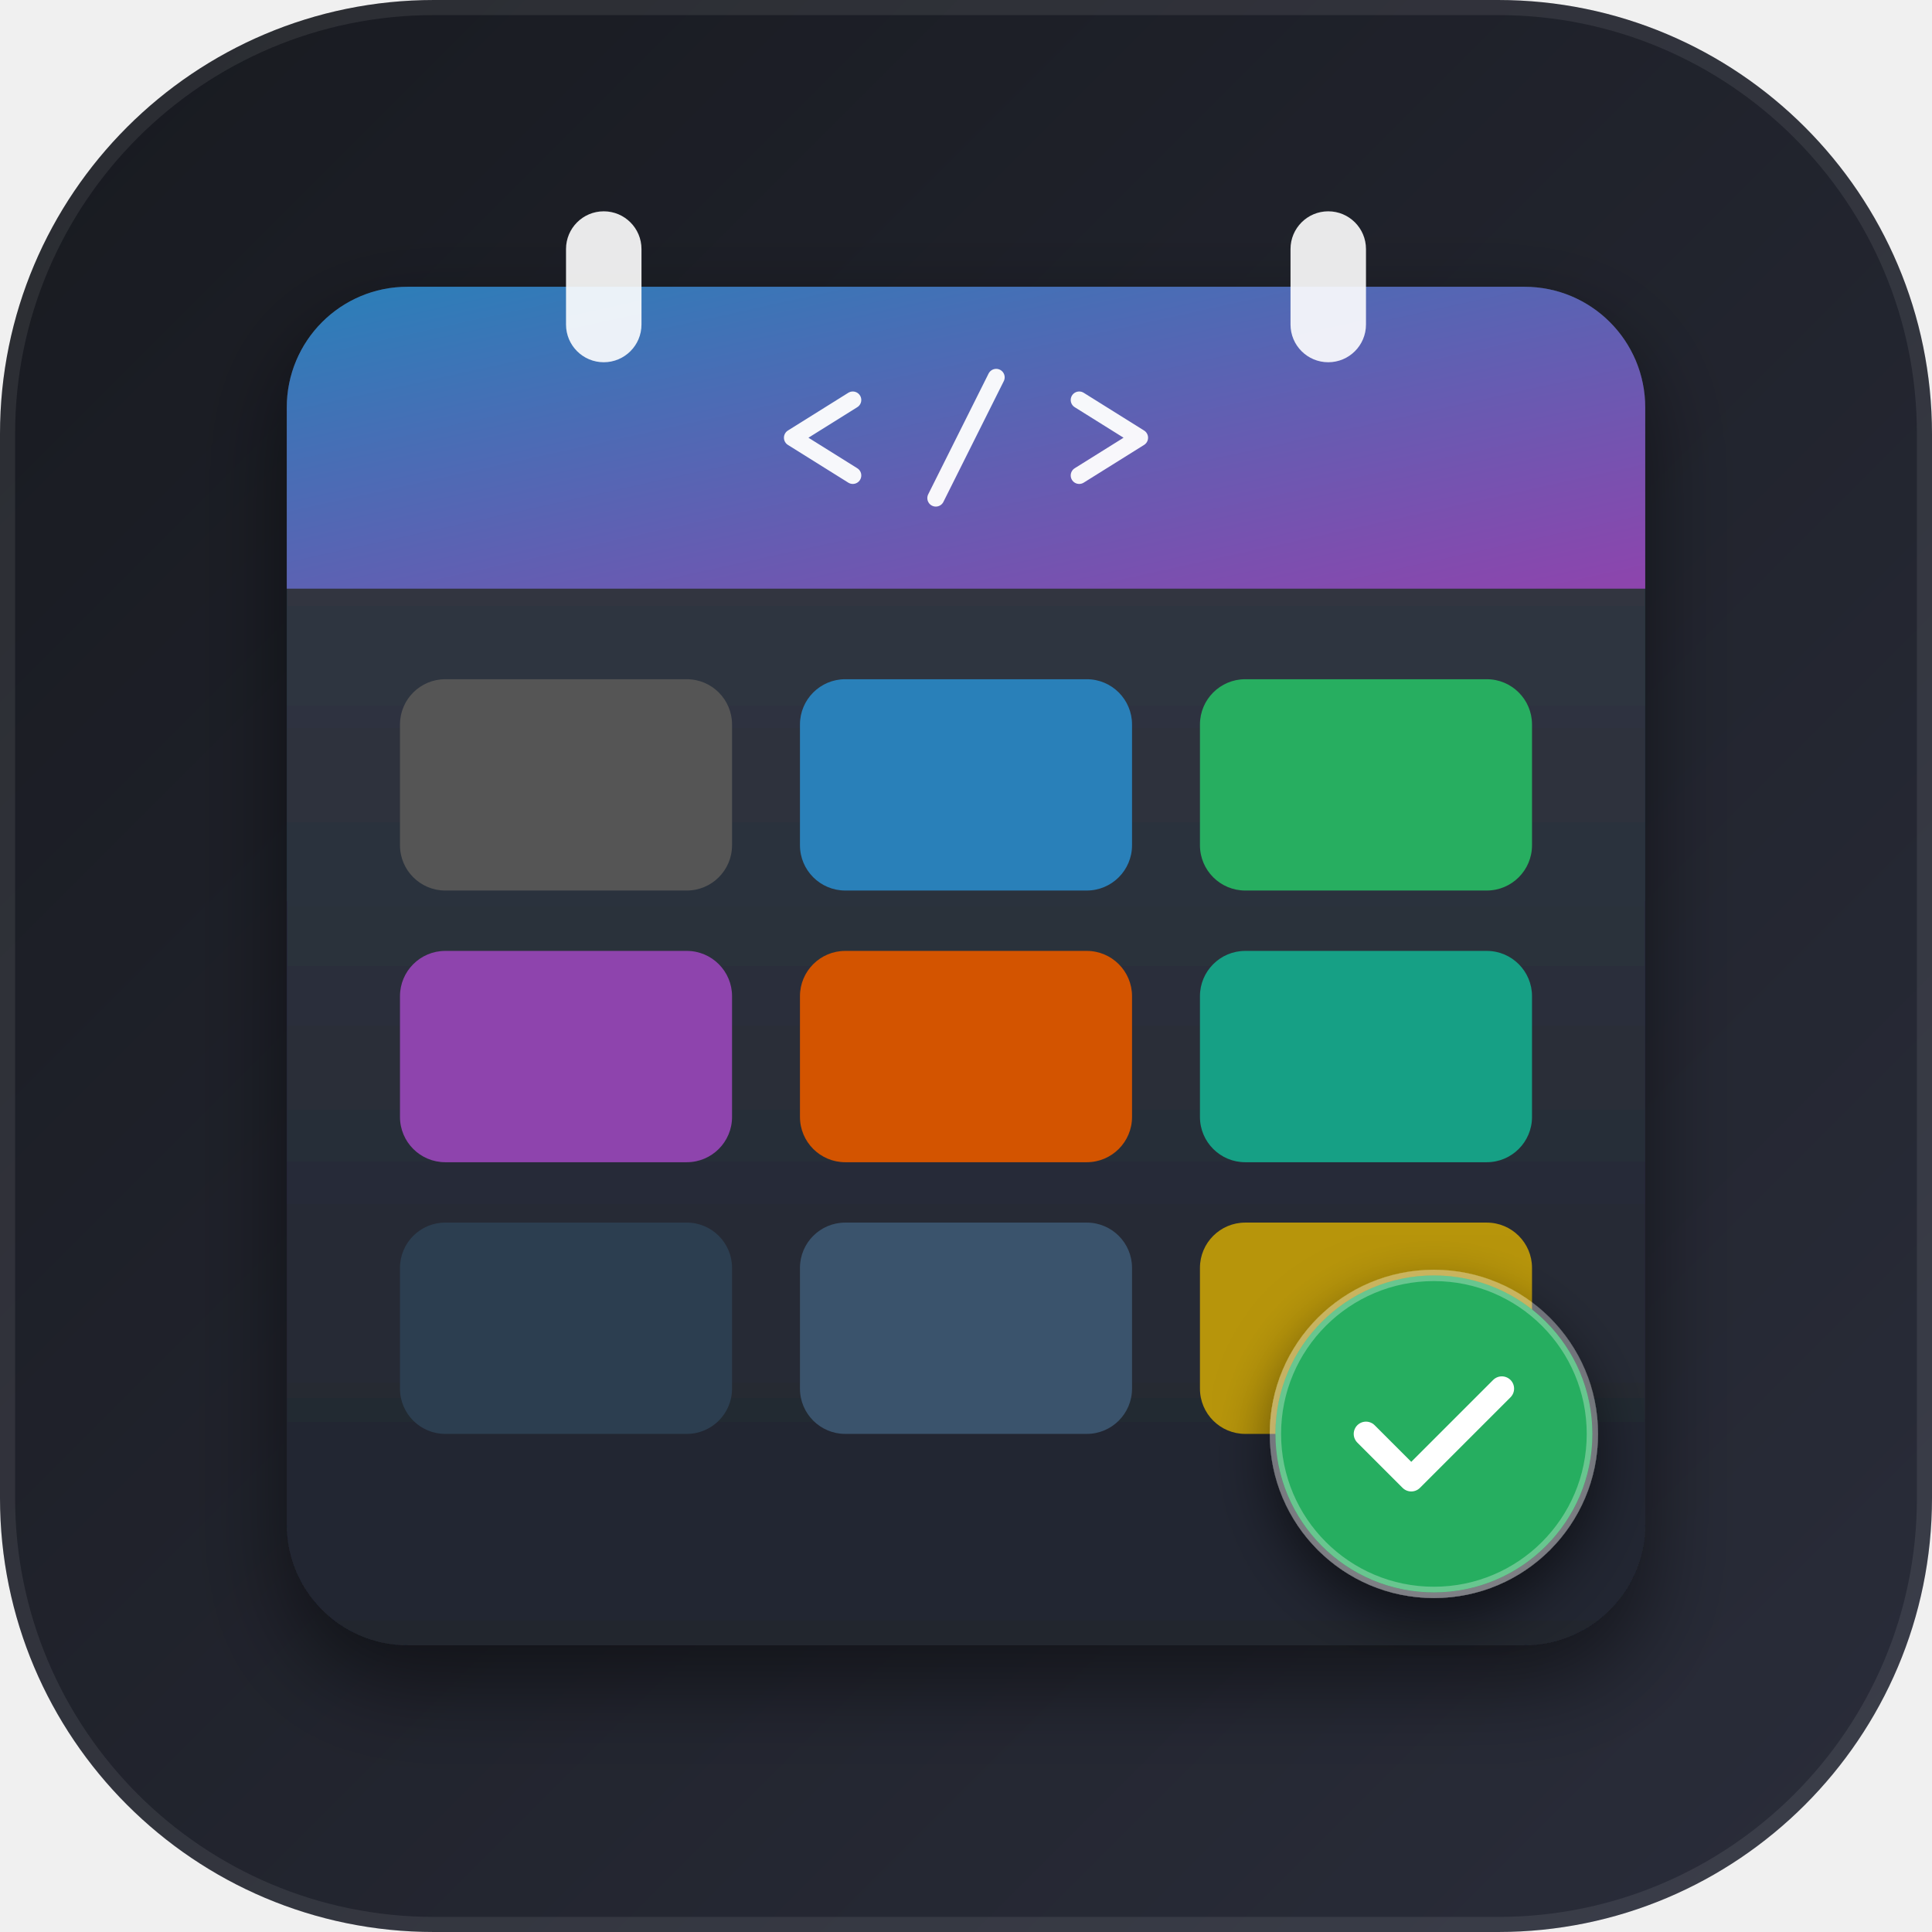
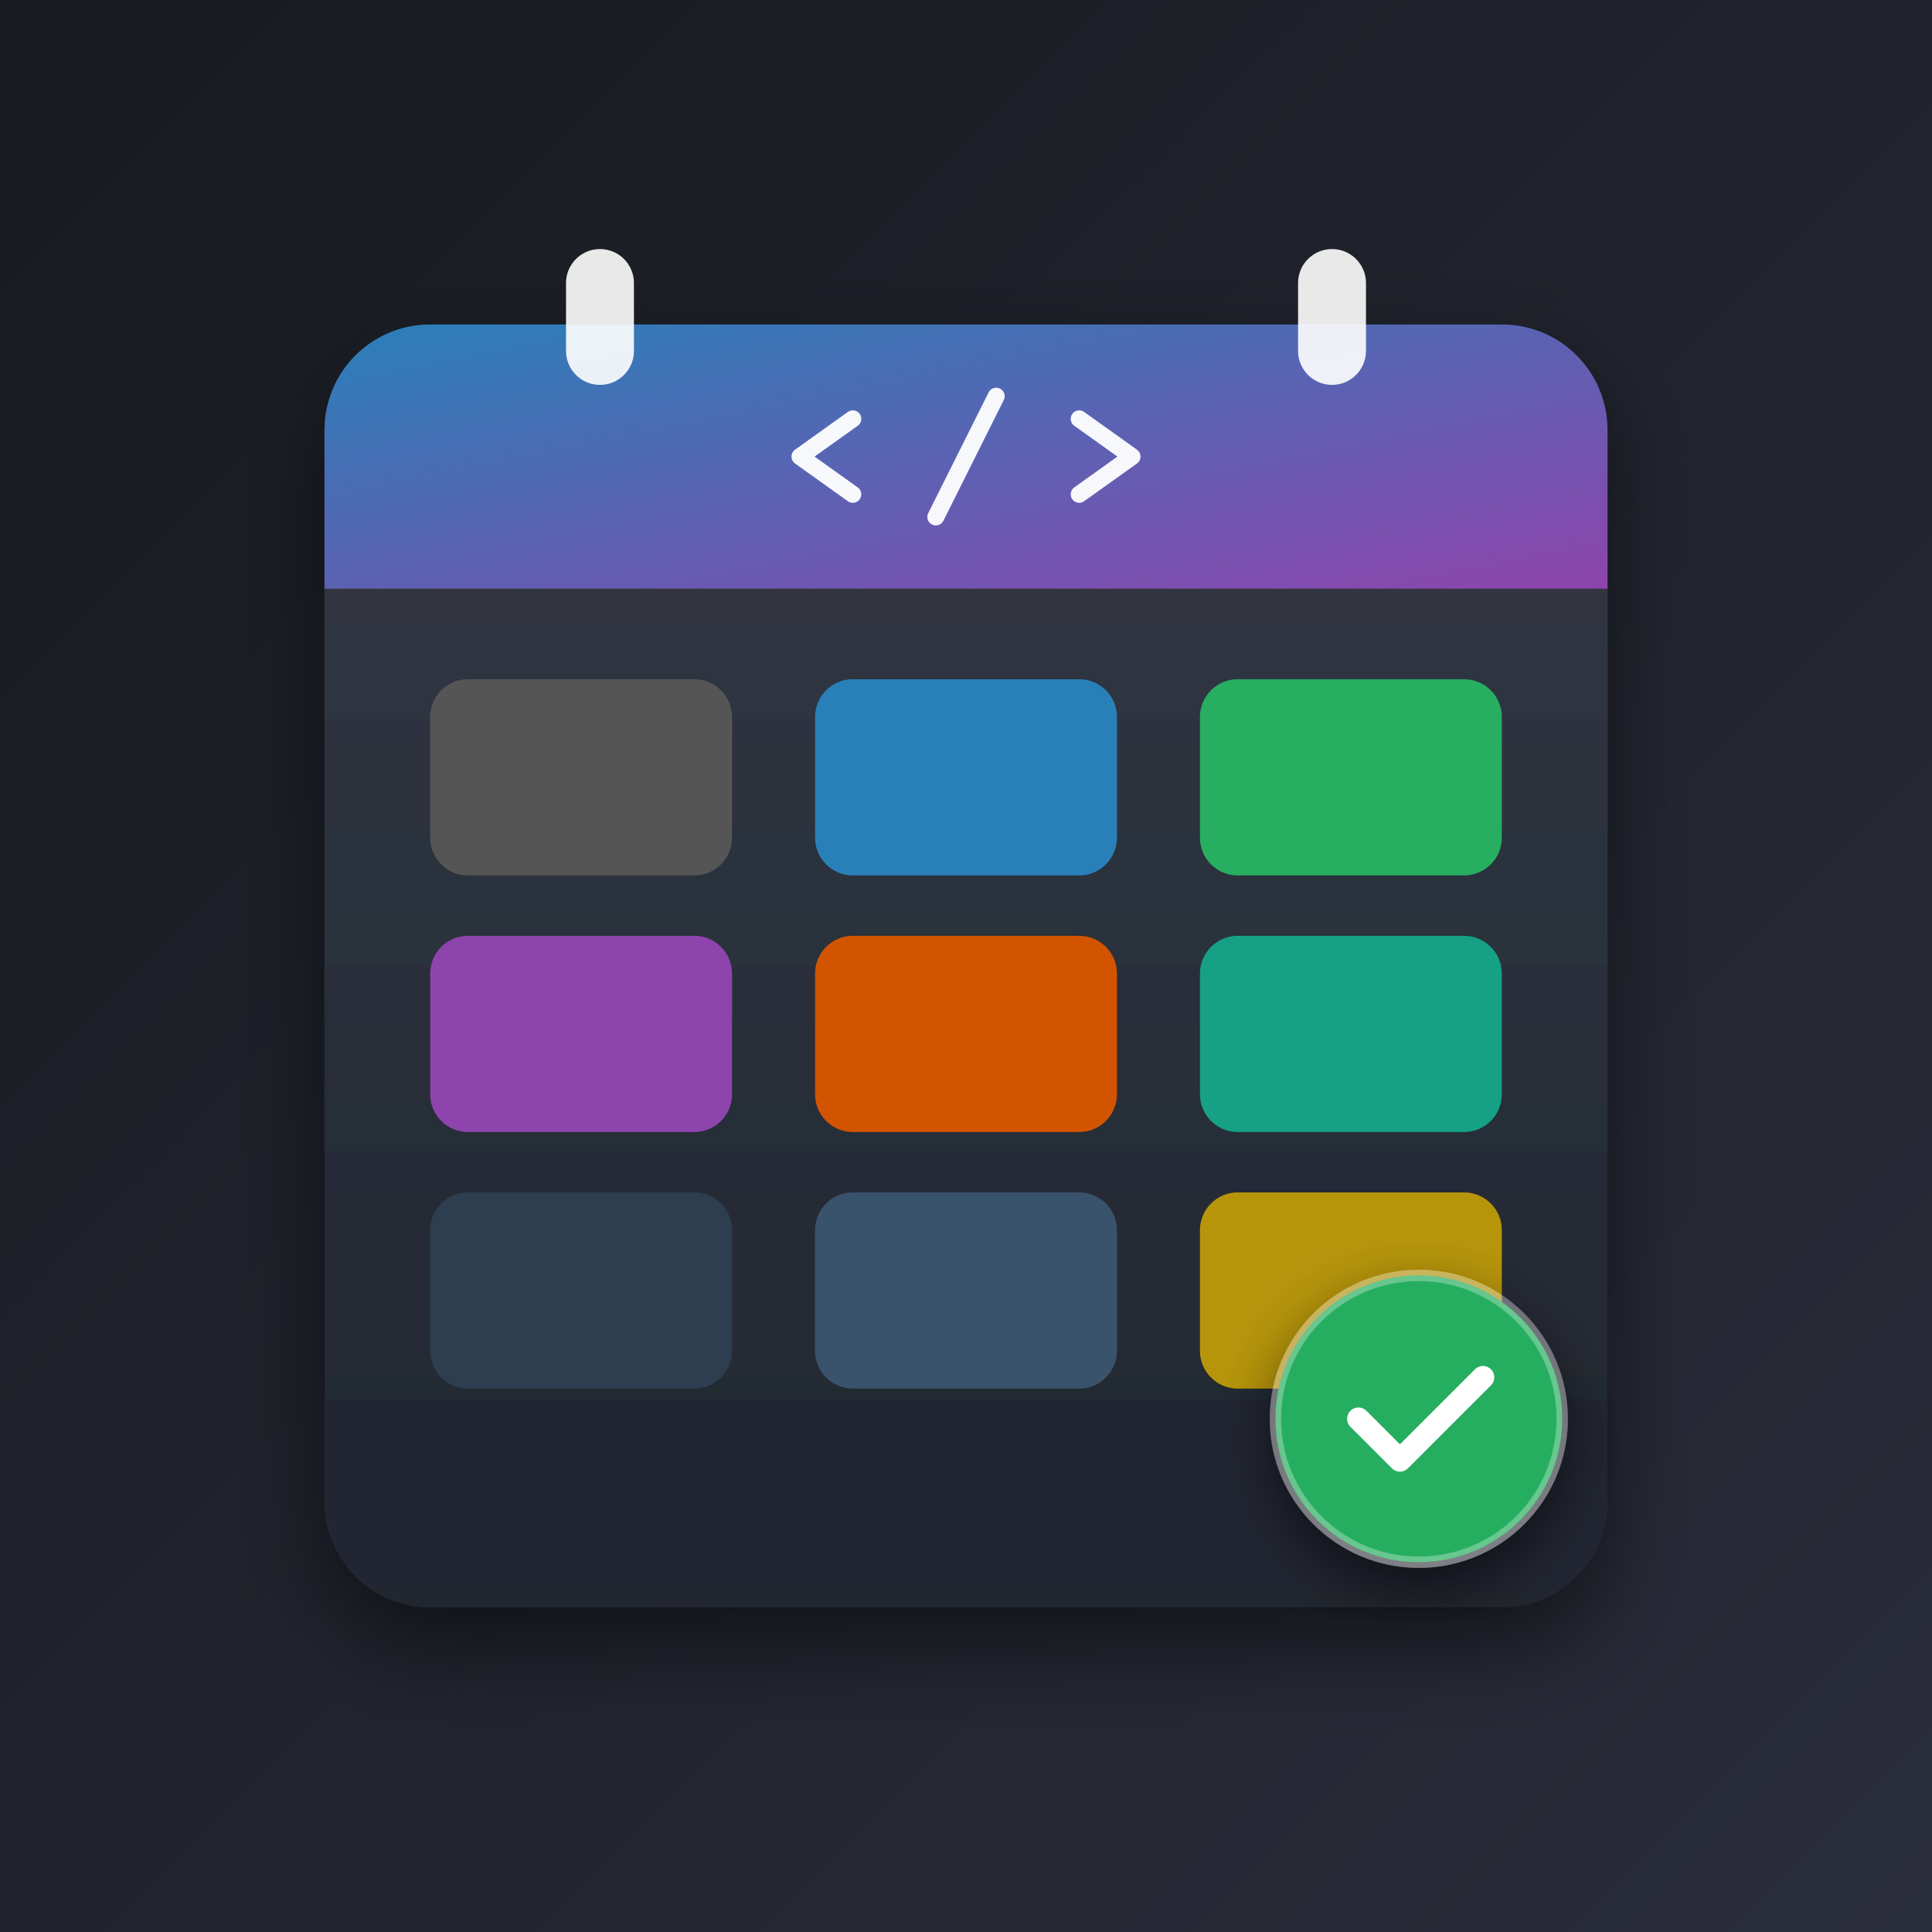
- <svg xmlns="http://www.w3.org/2000/svg" viewBox="0 0 512 512" width="100%" height="100%">
+ <svg xmlns="http://www.w3.org/2000/svg" viewBox="0 0 512 512" width="512" height="512">
  <defs>
    <linearGradient id="bgGrad" x1="0%" y1="0%" x2="100%" y2="100%">
      <stop offset="0%" stop-color="#181a20" />
      <stop offset="100%" stop-color="#2a2d3a" />
    </linearGradient>
    <linearGradient id="cardGrad" x1="0%" y1="0%" x2="0%" y2="100%">
      <stop offset="0%" stop-color="#343a46" />
      <stop offset="100%" stop-color="#21252f" />
    </linearGradient>
    <linearGradient id="headerGrad" x1="0%" y1="0%" x2="100%" y2="100%">
      <stop offset="0%" stop-color="#2980b9" />
      <stop offset="100%" stop-color="#8e44ad" />
    </linearGradient>
    <filter id="shadow" x="-10%" y="-10%" width="120%" height="120%">
      <feDropShadow dx="0" dy="10" stdDeviation="12" flood-color="#000000" flood-opacity="0.5" />
    </filter>
    <filter id="badgeShadow" x="-20%" y="-20%" width="140%" height="140%">
      <feDropShadow dx="0" dy="6" stdDeviation="8" flood-color="#000000" flood-opacity="0.6" />
    </filter>
  </defs>
-   <rect width="512" height="512" rx="115" fill="url(#bgGrad)" />
-   <rect x="2" y="2" width="508" height="508" rx="113" fill="none" stroke="#ffffff" stroke-opacity="0.08" stroke-width="4" />
+   <rect width="512" height="512" fill="url(#bgGrad)" />
  <g filter="url(#shadow)">
-     <rect x="76" y="76" width="360" height="360" rx="32" fill="url(#cardGrad)" />
+     <rect x="86" y="86" width="340" height="340" rx="28" fill="url(#cardGrad)" />
  </g>
-   <path d="M 76 108 C 76 90.3 90.3 76 108 76 L 404 76 C 421.7 76 436 90.3 436 108 L 436 156 L 76 156 Z" fill="url(#headerGrad)" />
-   <rect x="150" y="56" width="20" height="40" rx="10" fill="#ffffff" opacity="0.9" />
-   <rect x="342" y="56" width="20" height="40" rx="10" fill="#ffffff" opacity="0.9" />
-   <path d="M 226 106 L 210 116 L 226 126 M 286 106 L 302 116 L 286 126 M 264 100 L 248 132" stroke="#ffffff" stroke-width="4.5" stroke-linecap="round" stroke-linejoin="round" fill="none" opacity="0.95" />
-   <rect x="106" y="180" width="88" height="56" rx="12" fill="#555555" />
-   <rect x="212" y="180" width="88" height="56" rx="12" fill="#2980b9" />
-   <rect x="318" y="180" width="88" height="56" rx="12" fill="#27ae60" />
-   <rect x="106" y="252" width="88" height="56" rx="12" fill="#8e44ad" />
-   <rect x="212" y="252" width="88" height="56" rx="12" fill="#d35400" />
-   <rect x="318" y="252" width="88" height="56" rx="12" fill="#16a085" />
-   <rect x="106" y="324" width="88" height="56" rx="12" fill="#2c3e50" />
-   <rect x="212" y="324" width="88" height="56" rx="12" fill="#3a536c" />
-   <rect x="318" y="324" width="88" height="56" rx="12" fill="#b7950b" />
+   <path d="M 86 114 C 86 98.5 98.5 86 114 86 L 398 86 C 413.5 86 426 98.5 426 114 L 426 156 L 86 156 Z" fill="url(#headerGrad)" />
+   <rect x="150" y="66" width="18" height="36" rx="9" fill="#ffffff" opacity="0.9" />
+   <rect x="344" y="66" width="18" height="36" rx="9" fill="#ffffff" opacity="0.9" />
+   <path d="M 226 111 L 212 121 L 226 131 M 286 111 L 300 121 L 286 131 M 264 105 L 248 137" stroke="#ffffff" stroke-width="4.5" stroke-linecap="round" stroke-linejoin="round" fill="none" opacity="0.95" />
+   <rect x="114" y="180" width="80" height="52" rx="10" fill="#555555" />
+   <rect x="216" y="180" width="80" height="52" rx="10" fill="#2980b9" />
+   <rect x="318" y="180" width="80" height="52" rx="10" fill="#27ae60" />
+   <rect x="114" y="248" width="80" height="52" rx="10" fill="#8e44ad" />
+   <rect x="216" y="248" width="80" height="52" rx="10" fill="#d35400" />
+   <rect x="318" y="248" width="80" height="52" rx="10" fill="#16a085" />
+   <rect x="114" y="316" width="80" height="52" rx="10" fill="#2c3e50" />
+   <rect x="216" y="316" width="80" height="52" rx="10" fill="#3a536c" />
+   <rect x="318" y="316" width="80" height="52" rx="10" fill="#b7950b" />
  <g filter="url(#badgeShadow)">
-     <circle cx="380" cy="380" r="42" fill="#27ae60" />
-     <circle cx="380" cy="380" r="42" fill="none" stroke="#ffffff" stroke-width="3" opacity="0.3" />
-     <path d="M 362 380 L 374 392 L 398 368" stroke="#ffffff" stroke-width="6.5" stroke-linecap="round" stroke-linejoin="round" fill="none" />
+     <circle cx="376" cy="376" r="38" fill="#27ae60" />
+     <circle cx="376" cy="376" r="38" fill="none" stroke="#ffffff" stroke-width="3" opacity="0.3" />
+     <path d="M 360 376 L 371 387 L 393 365" stroke="#ffffff" stroke-width="6" stroke-linecap="round" stroke-linejoin="round" fill="none" />
  </g>
</svg>
